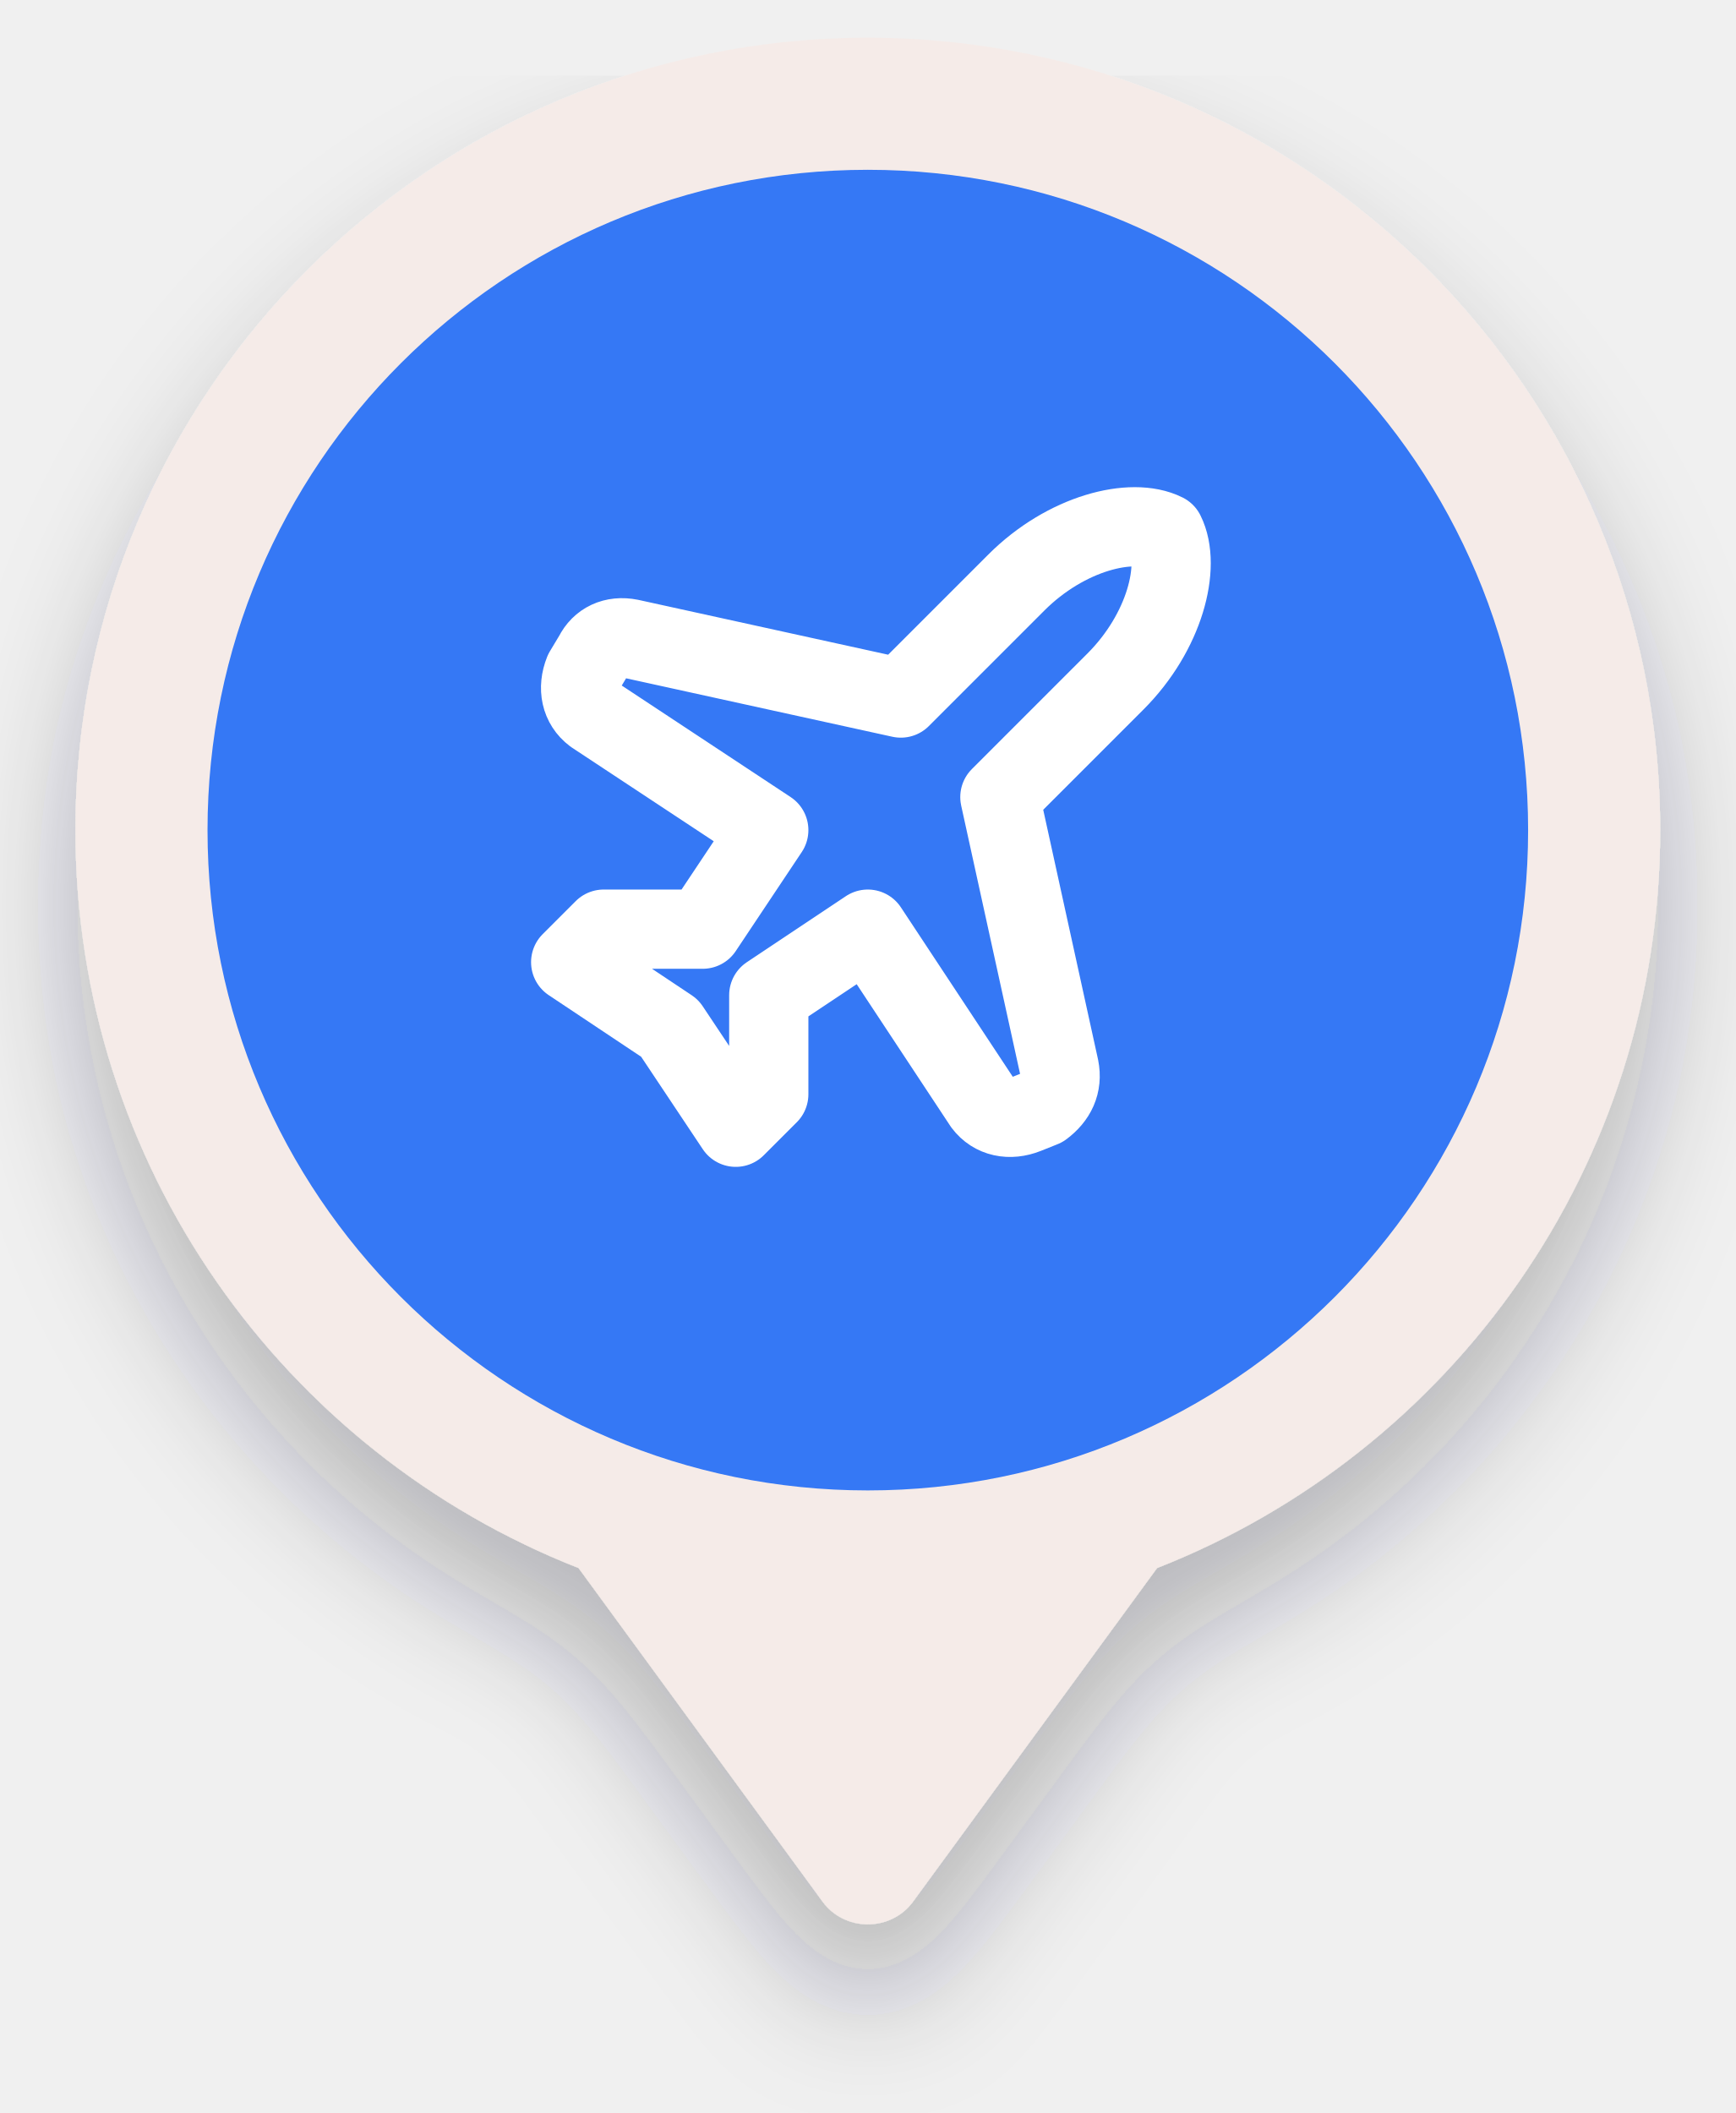
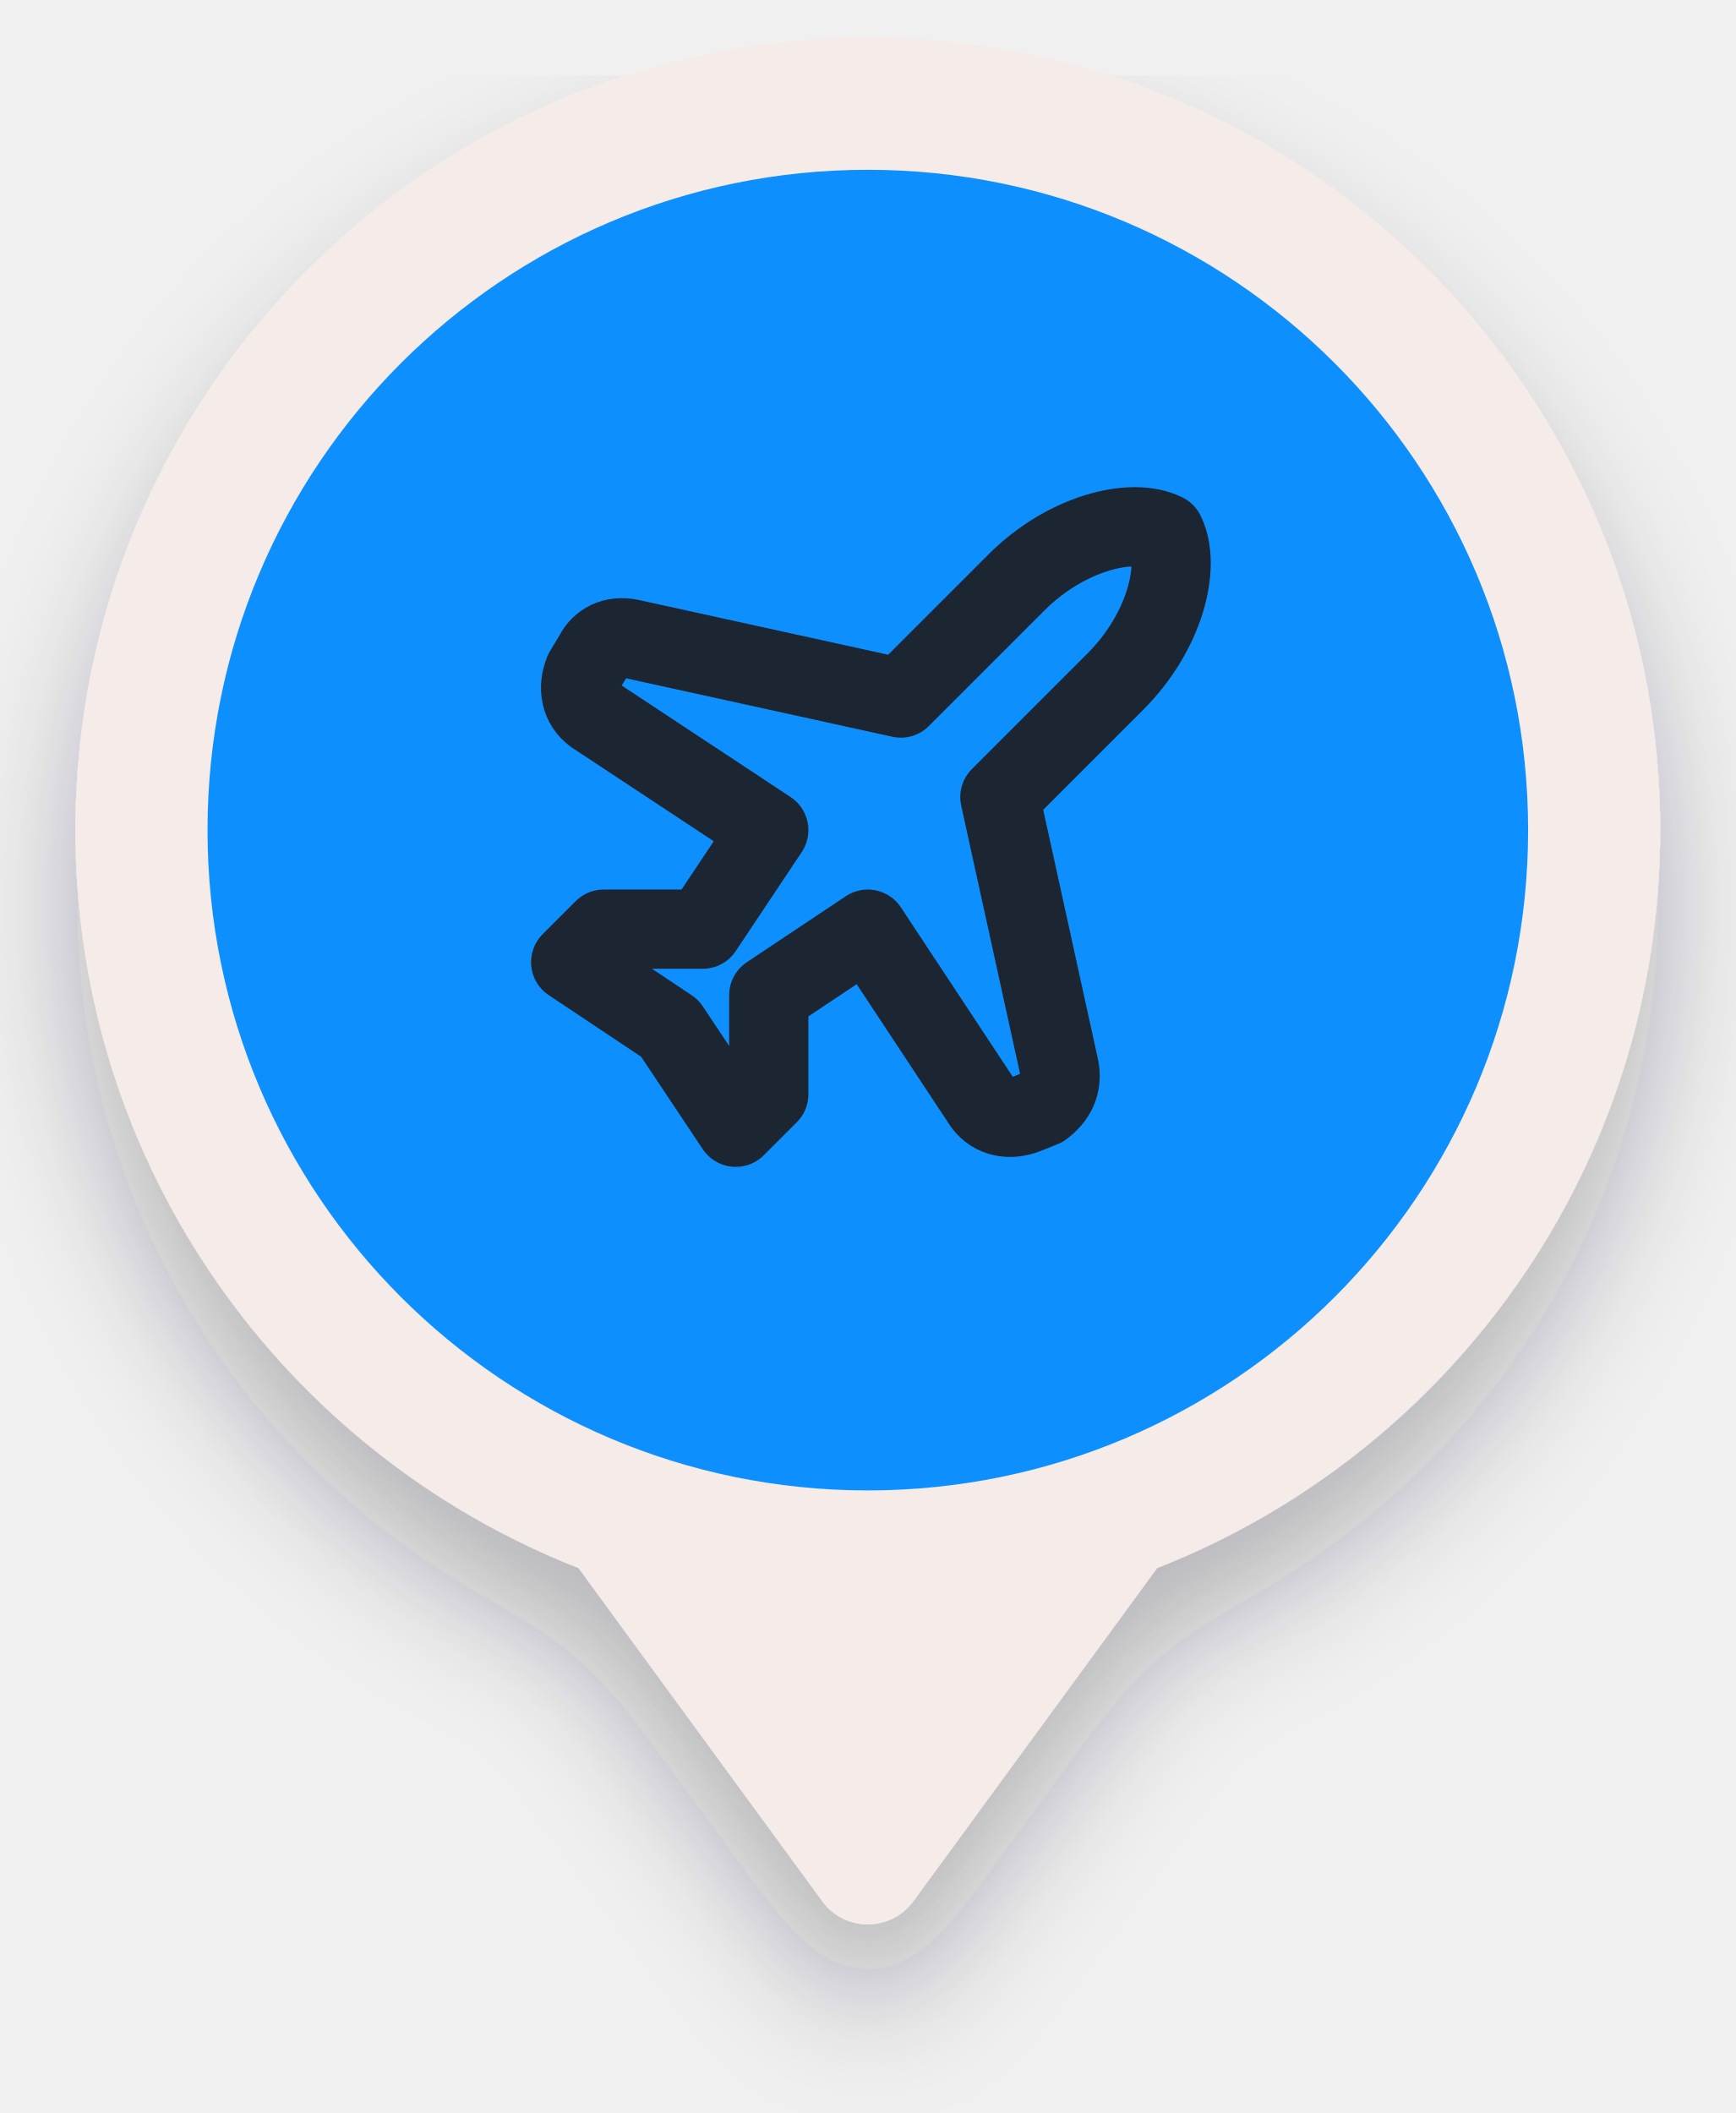
<svg xmlns="http://www.w3.org/2000/svg" width="46" height="56" viewBox="0 0 46 56" fill="none" role="img" aria-label="Air radio pin">
  <defs>
    <filter id="sh-air" x="-40%" y="-30%" width="180%" height="170%">
      <feDropShadow dx="0" dy="2" stdDeviation="1.6" flood-color="#1f2530" flood-opacity="0.28" />
    </filter>
  </defs>
  <g transform="translate(2 1)" filter="url(#sh-air)">
    <path d="M 21 0 C 32.598 0 42 9.402 42 21 C 42 29.893 36.473 37.494 28.666 40.557 L 22.196 49.401 C 22.061 49.586 21.882 49.737 21.674 49.841 C 21.466 49.946 21.235 50 21 50 C 20.765 50 20.534 49.946 20.326 49.841 C 20.118 49.737 19.939 49.586 19.804 49.401 L 13.334 40.557 C 5.527 37.494 0 29.893 0 21 C 0 9.402 9.402 0 21 0 Z" fill="#F5EBE8" />
-     <circle cx="21" cy="21" r="17.5" fill="#3478F5" />
-     <g transform="translate(10.5 10.5) scale(0.875)" fill="none" stroke="#ffffff" stroke-width="2.4" stroke-linecap="round" stroke-linejoin="round">
+     <circle cx="21" cy="21" r="17.5" fill="#0f90fe" />
+     <g transform="translate(10.5 10.5) scale(0.875)" fill="none" stroke="#1f2530" stroke-width="2.4" stroke-linecap="round" stroke-linejoin="round">
      <path d="M17.8 19.2 16 11l3.5-3.5C21 6 21.5 4 21 3c-1-.5-3 0-4.5 1.5L13 8 4.8 6.2c-.5-.1-.9.1-1.1.5l-.3.5c-.2.5-.1 1 .3 1.3L9 12l-2 3H4l-1 1 3 2 2 3 1-1v-3l3-2 3.5 5.3c.3.4.8.5 1.3.3l.5-.2c.4-.3.6-.7.5-1.2z" />
    </g>
  </g>
</svg>
